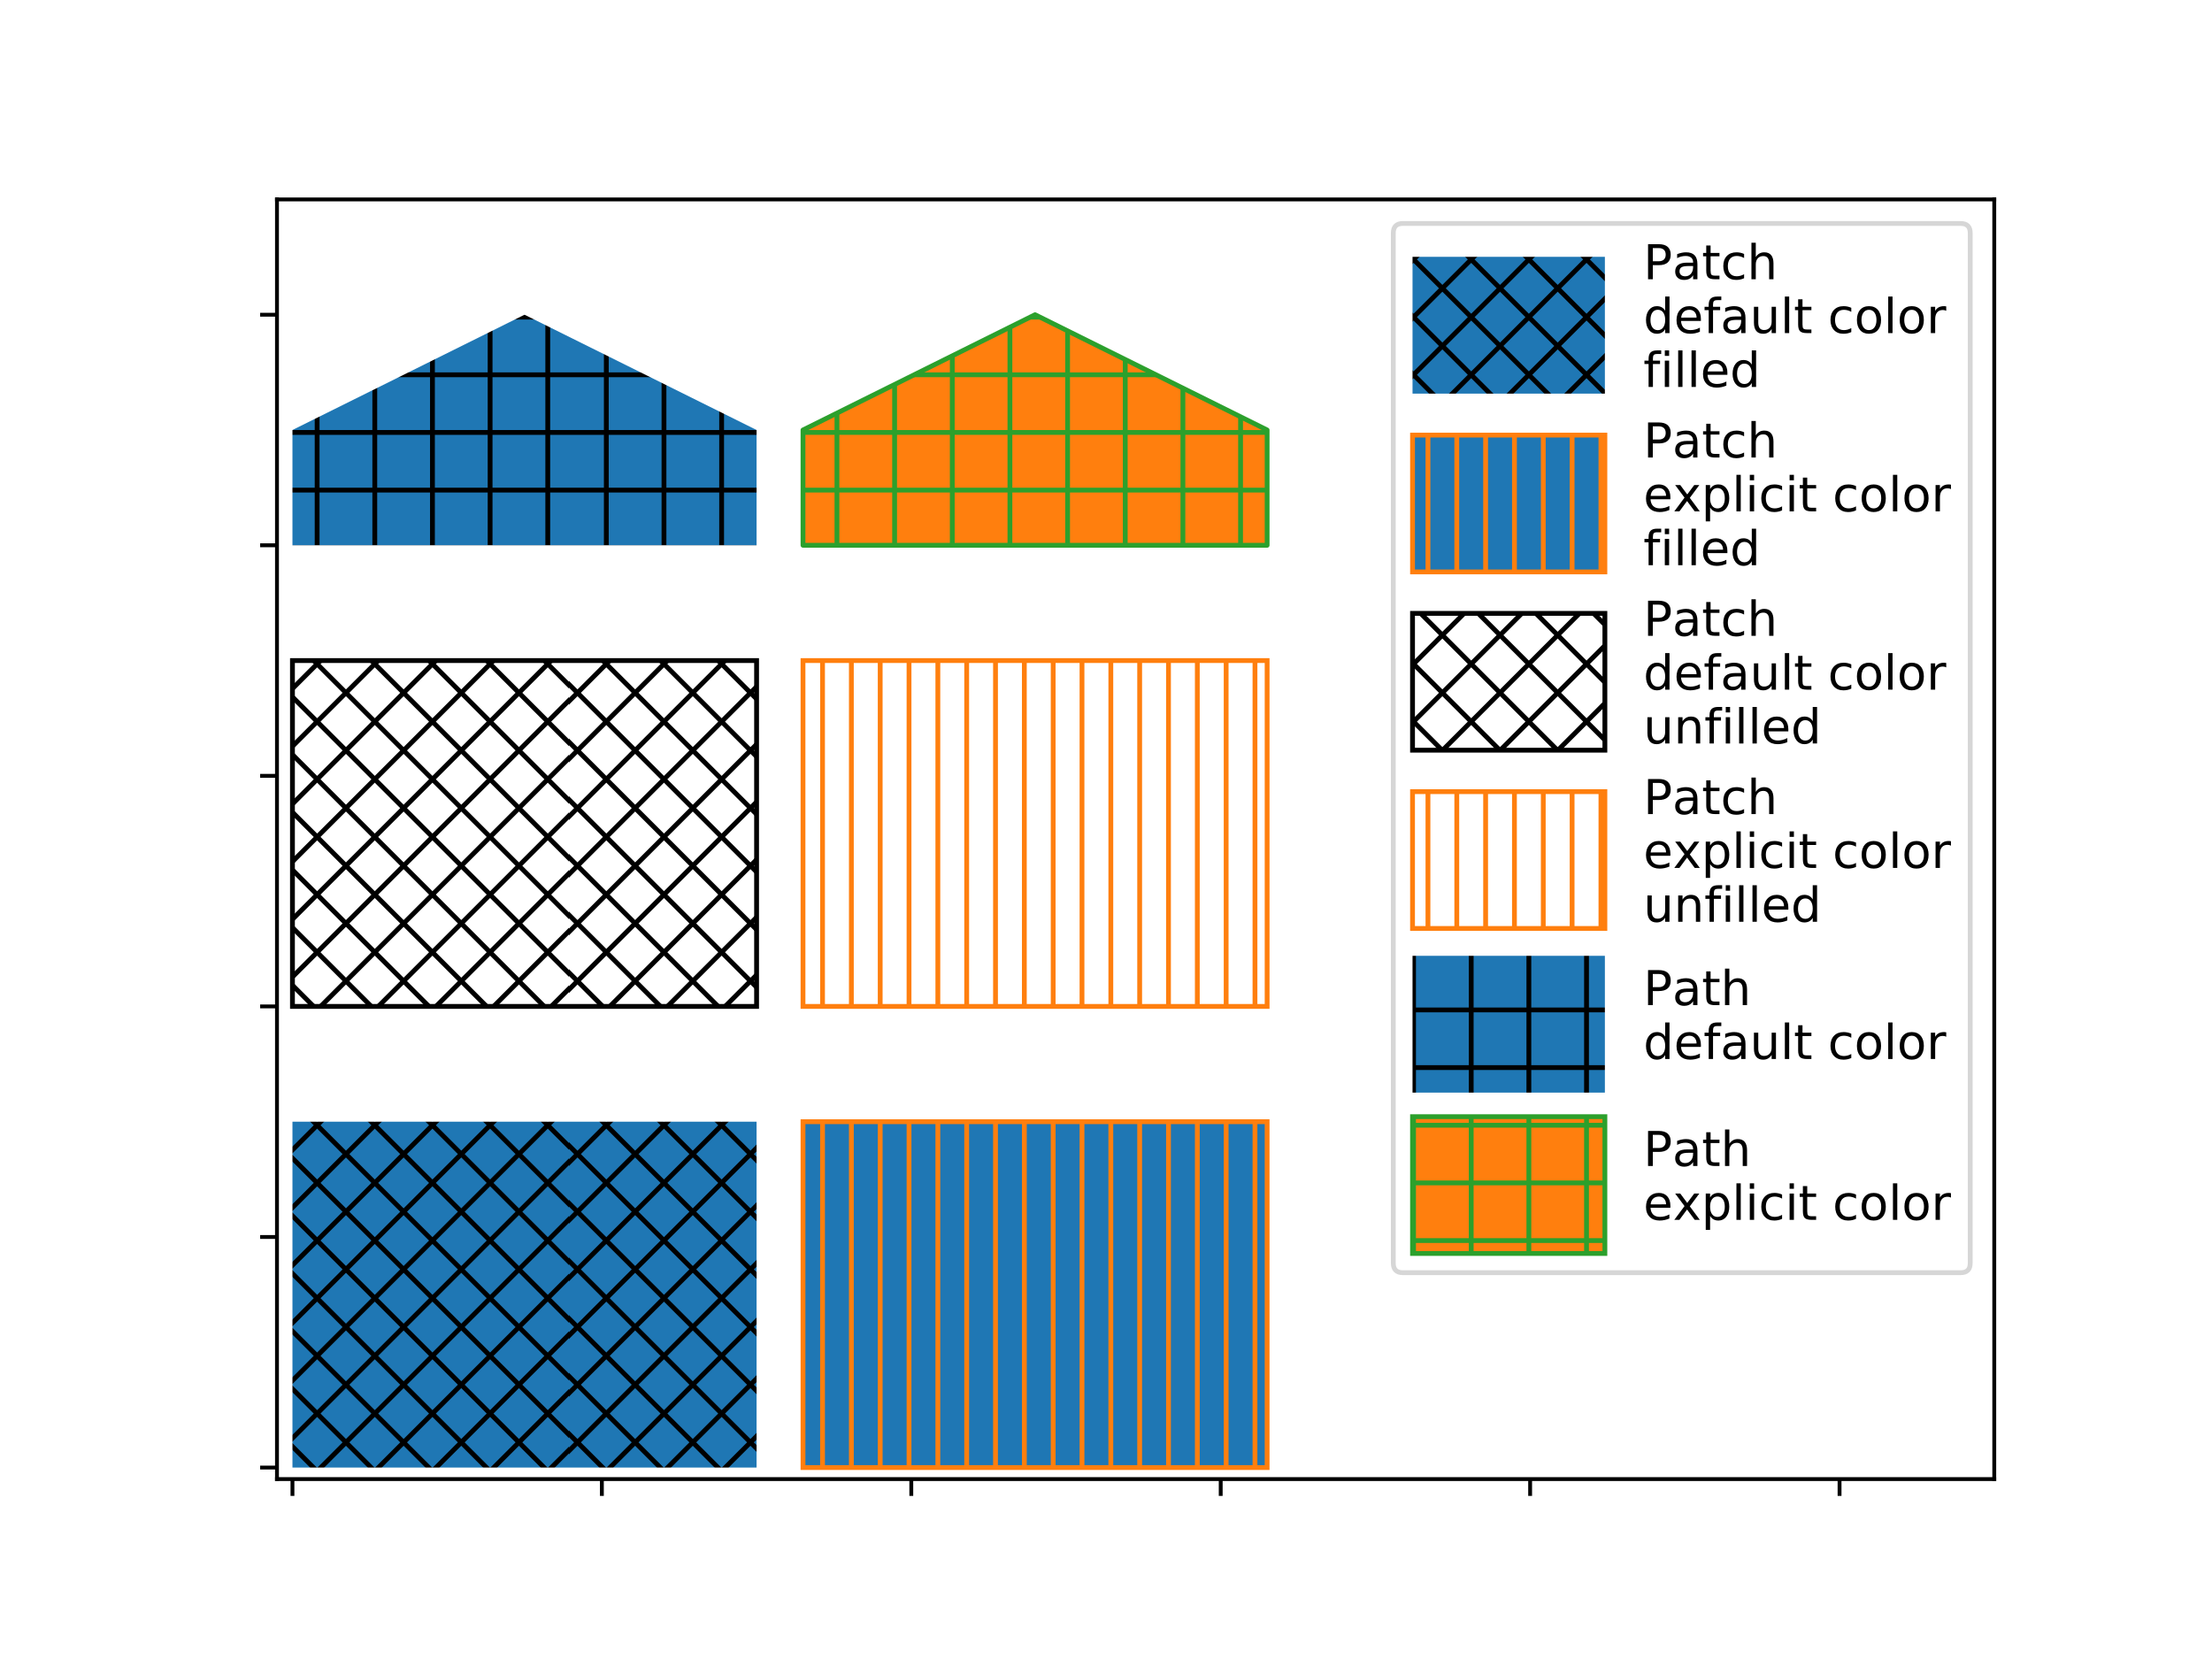
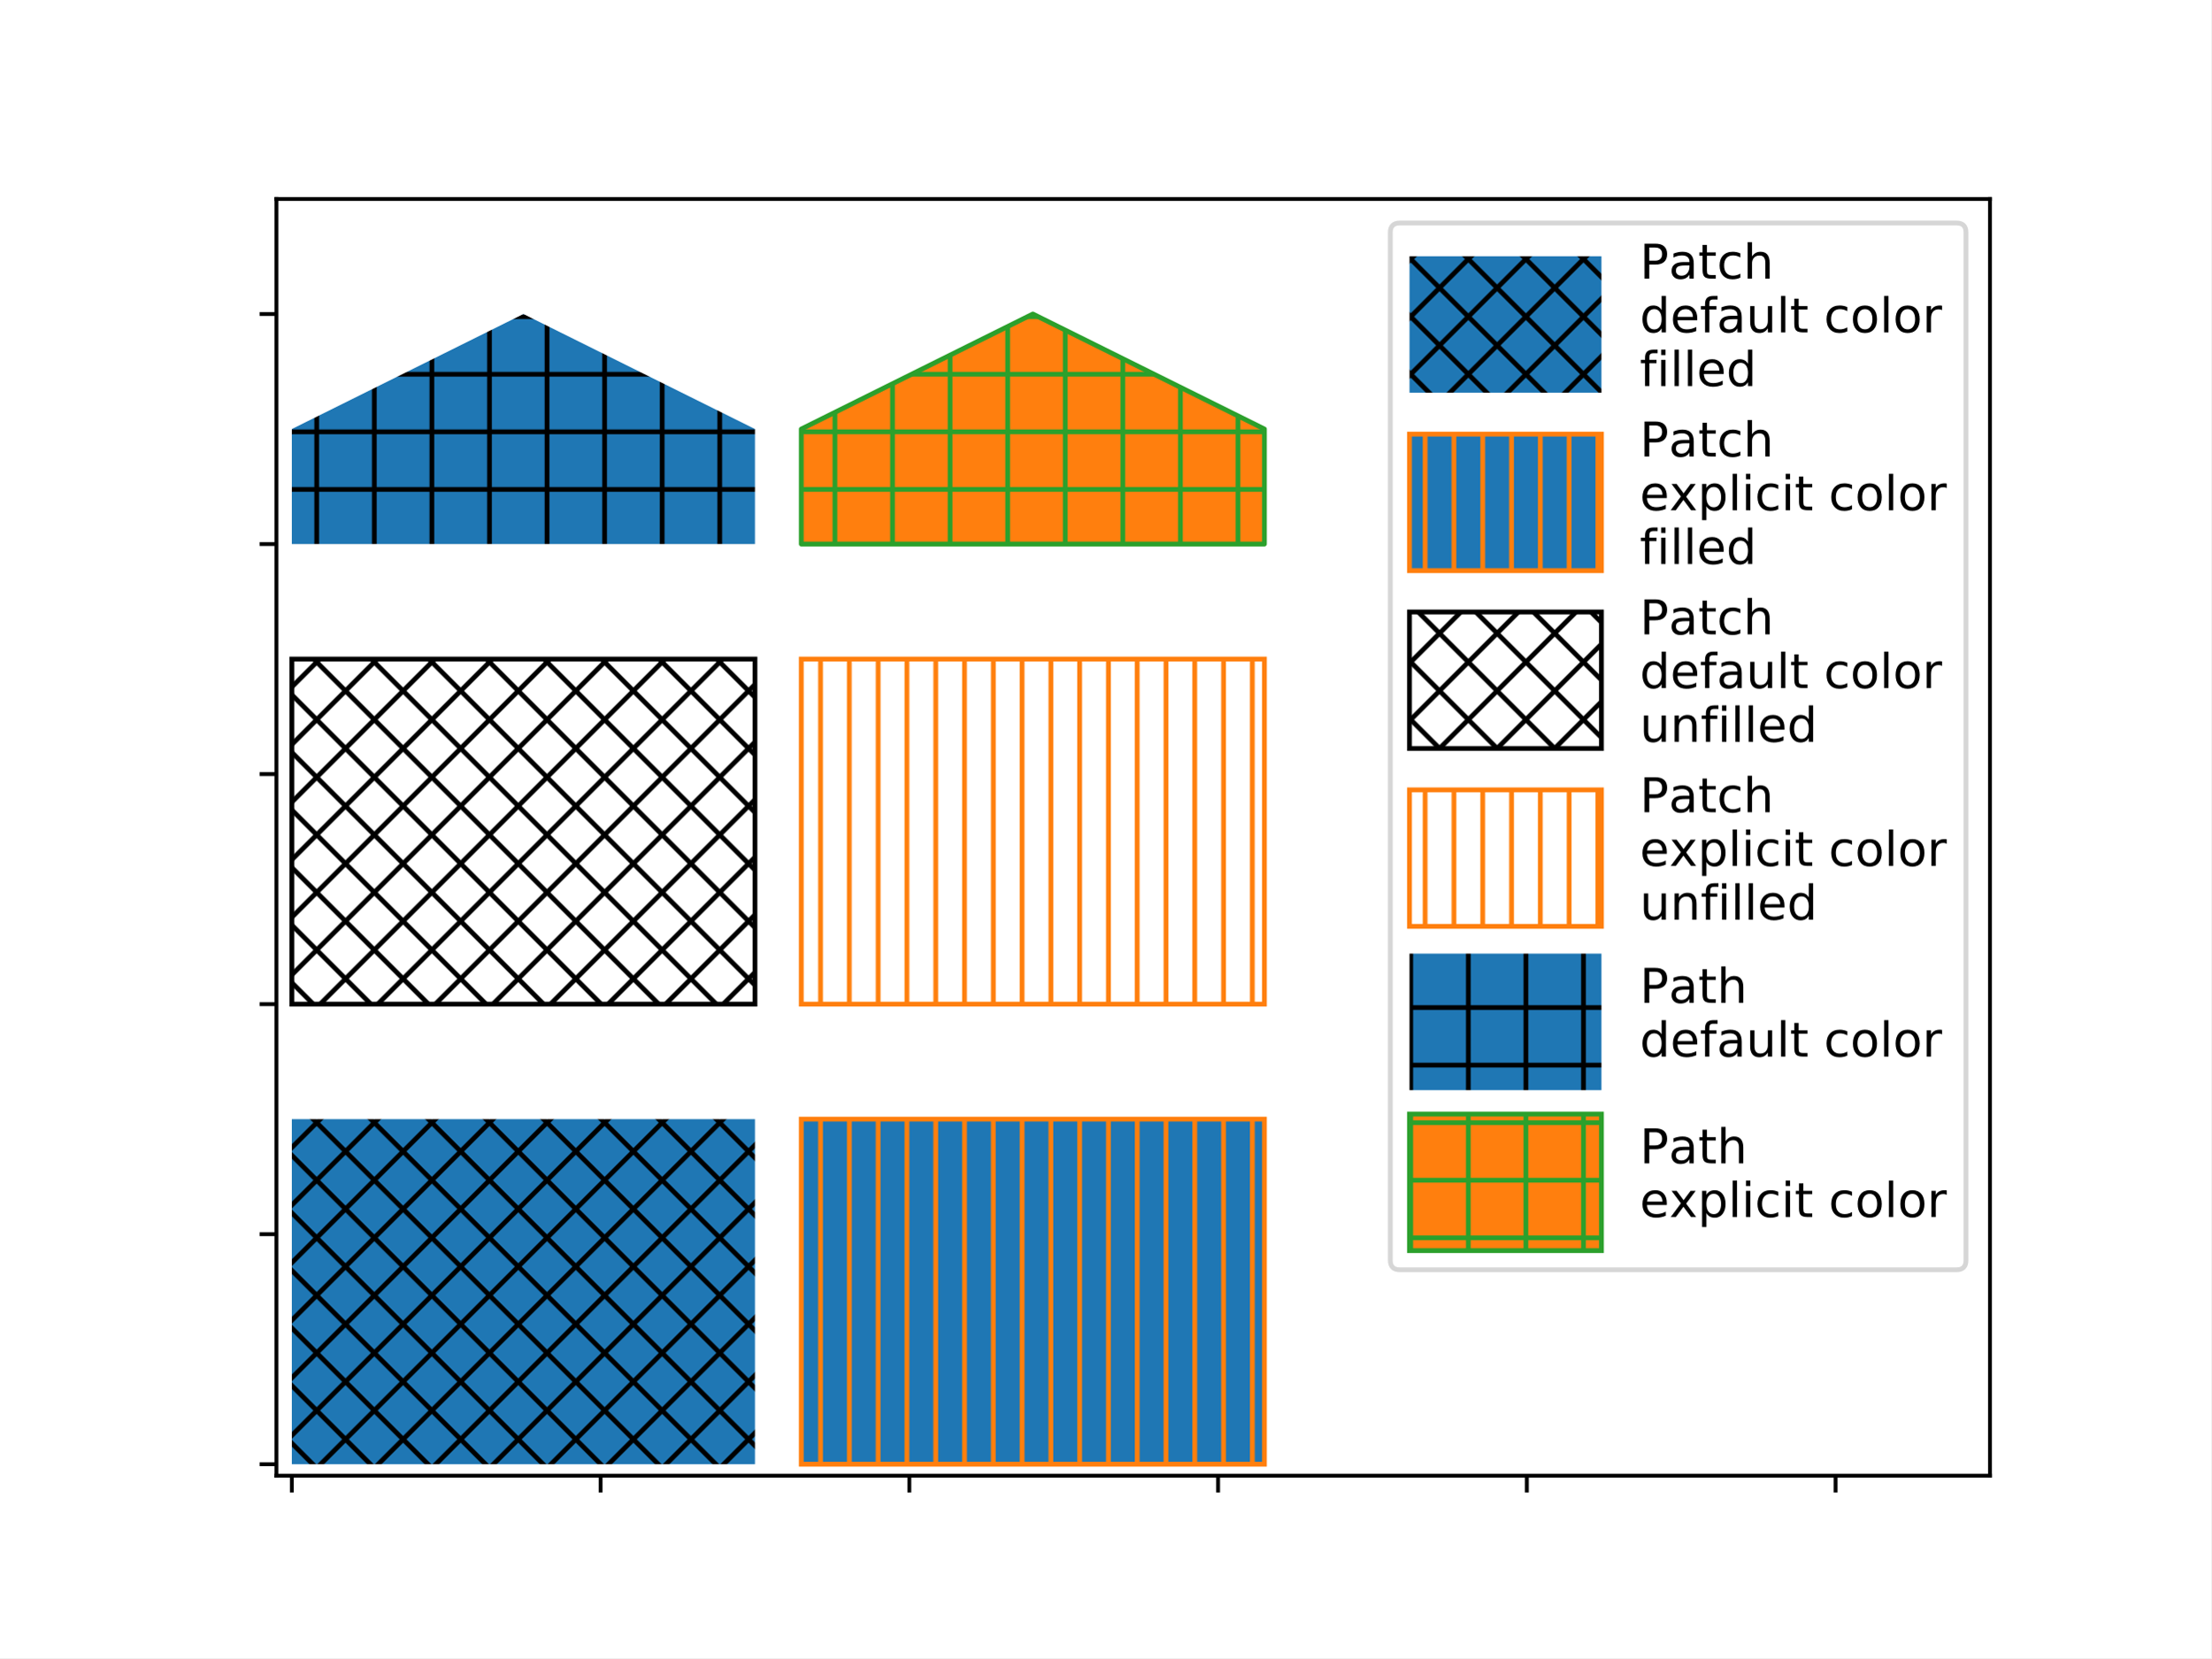
- <svg xmlns="http://www.w3.org/2000/svg" xmlns:xlink="http://www.w3.org/1999/xlink" height="345pt" version="1.1" viewBox="0 0 460 345" width="460pt">
+ <svg xmlns="http://www.w3.org/2000/svg" xmlns:xlink="http://www.w3.org/1999/xlink" height="345.6pt" version="1.1" viewBox="0 0 460.8 345.6" width="460.8pt">
  <defs>
    <style type="text/css">
*{stroke-linecap:butt;stroke-linejoin:round;}
  </style>
  </defs>
  <g id="figure_1">
    <g id="patch_1">
      <path d="M 0 345.6  L 460.8 345.6  L 460.8 0  L 0 0  z " style="fill:#ffffff;" />
    </g>
    <g id="axes_1">
      <g id="patch_2">
        <path d="M 57.6 307.584  L 414.72 307.584  L 414.72 41.472  L 57.6 41.472  z " style="fill:#ffffff;" />
      </g>
      <g id="PolyCollection_1">
        <path clip-path="url(#p767e995f29)" d="M 60.817 89.42  L 60.817 113.394  L 109.077 113.394  L 157.336 113.394  L 157.336 89.42  L 157.336 89.42  L 109.077 65.446  L 60.817 89.42  z " style="fill:url(#h2fab5c4d9e);" />
      </g>
      <g id="PolyCollection_2">
        <path clip-path="url(#p767e995f29)" d="M 166.988 89.42  L 166.988 113.394  L 215.248 113.394  L 263.507 113.394  L 263.507 89.42  L 263.507 89.42  L 215.248 65.446  L 166.988 89.42  z " style="fill:url(#hb7fd621e67);stroke:#2ca02c;" />
      </g>
      <g id="patch_3">
        <path clip-path="url(#p767e995f29)" d="M 60.817 305.187  L 157.336 305.187  L 157.336 233.264  L 60.817 233.264  z " style="fill:url(#h1703faea45);" />
      </g>
      <g id="patch_4">
        <path clip-path="url(#p767e995f29)" d="M 166.988 305.187  L 263.507 305.187  L 263.507 233.264  L 166.988 233.264  z " style="fill:url(#h372c7a7923);stroke:#ff7f0e;stroke-linejoin:miter;" />
      </g>
      <g id="patch_5">
        <path clip-path="url(#p767e995f29)" d="M 60.817 209.29  L 157.336 209.29  L 157.336 137.368  L 60.817 137.368  z " style="fill:url(#h39e198d6a2);stroke:#000000;stroke-linejoin:miter;" />
      </g>
      <g id="patch_6">
        <path clip-path="url(#p767e995f29)" d="M 166.988 209.29  L 263.507 209.29  L 263.507 137.368  L 166.988 137.368  z " style="fill:url(#hb51de64a6a);stroke:#ff7f0e;stroke-linejoin:miter;" />
      </g>
      <g id="matplotlib.axis_1">
        <g id="xtick_1">
          <g id="line2d_1">
            <defs>
              <path d="M 0 0  L 0 3.5  " id="m9d2d110954" style="stroke:#000000;stroke-width:0.8;" />
            </defs>
            <g>
              <use style="stroke:#000000;stroke-width:0.8;" x="60.817" xlink:href="#m9d2d110954" y="307.584" />
            </g>
          </g>
        </g>
        <g id="xtick_2">
          <g id="line2d_2">
            <g>
              <use style="stroke:#000000;stroke-width:0.8;" x="125.163" xlink:href="#m9d2d110954" y="307.584" />
            </g>
          </g>
        </g>
        <g id="xtick_3">
          <g id="line2d_3">
            <g>
              <use style="stroke:#000000;stroke-width:0.8;" x="189.509" xlink:href="#m9d2d110954" y="307.584" />
            </g>
          </g>
        </g>
        <g id="xtick_4">
          <g id="line2d_4">
            <g>
              <use style="stroke:#000000;stroke-width:0.8;" x="253.855" xlink:href="#m9d2d110954" y="307.584" />
            </g>
          </g>
        </g>
        <g id="xtick_5">
          <g id="line2d_5">
            <g>
              <use style="stroke:#000000;stroke-width:0.8;" x="318.201" xlink:href="#m9d2d110954" y="307.584" />
            </g>
          </g>
        </g>
        <g id="xtick_6">
          <g id="line2d_6">
            <g>
              <use style="stroke:#000000;stroke-width:0.8;" x="382.547" xlink:href="#m9d2d110954" y="307.584" />
            </g>
          </g>
        </g>
      </g>
      <g id="matplotlib.axis_2">
        <g id="ytick_1">
          <g id="line2d_7">
            <defs>
              <path d="M 0 0  L -3.5 0  " id="m691ed55a18" style="stroke:#000000;stroke-width:0.8;" />
            </defs>
            <g>
              <use style="stroke:#000000;stroke-width:0.8;" x="57.6" xlink:href="#m691ed55a18" y="305.187" />
            </g>
          </g>
        </g>
        <g id="ytick_2">
          <g id="line2d_8">
            <g>
              <use style="stroke:#000000;stroke-width:0.8;" x="57.6" xlink:href="#m691ed55a18" y="257.238" />
            </g>
          </g>
        </g>
        <g id="ytick_3">
          <g id="line2d_9">
            <g>
              <use style="stroke:#000000;stroke-width:0.8;" x="57.6" xlink:href="#m691ed55a18" y="209.29" />
            </g>
          </g>
        </g>
        <g id="ytick_4">
          <g id="line2d_10">
            <g>
              <use style="stroke:#000000;stroke-width:0.8;" x="57.6" xlink:href="#m691ed55a18" y="161.342" />
            </g>
          </g>
        </g>
        <g id="ytick_5">
          <g id="line2d_11">
            <g>
              <use style="stroke:#000000;stroke-width:0.8;" x="57.6" xlink:href="#m691ed55a18" y="113.394" />
            </g>
          </g>
        </g>
        <g id="ytick_6">
          <g id="line2d_12">
            <g>
              <use style="stroke:#000000;stroke-width:0.8;" x="57.6" xlink:href="#m691ed55a18" y="65.446" />
            </g>
          </g>
        </g>
      </g>
      <g id="patch_7">
        <path d="M 57.6 307.584  L 57.6 41.472  " style="fill:none;stroke:#000000;stroke-linecap:square;stroke-linejoin:miter;stroke-width:0.8;" />
      </g>
      <g id="patch_8">
        <path d="M 414.72 307.584  L 414.72 41.472  " style="fill:none;stroke:#000000;stroke-linecap:square;stroke-linejoin:miter;stroke-width:0.8;" />
      </g>
      <g id="patch_9">
        <path d="M 57.6 307.584  L 414.72 307.584  " style="fill:none;stroke:#000000;stroke-linecap:square;stroke-linejoin:miter;stroke-width:0.8;" />
      </g>
      <g id="patch_10">
        <path d="M 57.6 41.472  L 414.72 41.472  " style="fill:none;stroke:#000000;stroke-linecap:square;stroke-linejoin:miter;stroke-width:0.8;" />
      </g>
      <g id="legend_1">
        <g id="patch_11">
          <path d="M 291.745 264.667  L 407.72 264.667  Q 409.72 264.667 409.72 262.667  L 409.72 48.472  Q 409.72 46.472 407.72 46.472  L 291.745 46.472  Q 289.745 46.472 289.745 48.472  L 289.745 262.667  Q 289.745 264.667 291.745 264.667  z " style="fill:#ffffff;opacity:0.8;stroke:#cccccc;stroke-linejoin:miter;" />
        </g>
        <g id="patch_12">
          <path d="M 293.745 81.858  L 333.745 81.858  L 333.745 53.408  L 293.745 53.408  z " style="fill:url(#h1703faea45);" />
        </g>
        <g id="text_1">
          <defs>
            <path d="M 19.672 64.797  L 19.672 37.406  L 32.078 37.406  Q 38.969 37.406 42.719 40.969  Q 46.484 44.531 46.484 51.125  Q 46.484 57.672 42.719 61.234  Q 38.969 64.797 32.078 64.797  z M 9.812 72.906  L 32.078 72.906  Q 44.344 72.906 50.609 67.359  Q 56.891 61.812 56.891 51.125  Q 56.891 40.328 50.609 34.812  Q 44.344 29.297 32.078 29.297  L 19.672 29.297  L 19.672 0  L 9.812 0  z " id="DejaVuSans-50" />
            <path d="M 34.281 27.484  Q 23.391 27.484 19.188 25  Q 14.984 22.516 14.984 16.5  Q 14.984 11.719 18.141 8.906  Q 21.297 6.109 26.703 6.109  Q 34.188 6.109 38.703 11.406  Q 43.219 16.703 43.219 25.484  L 43.219 27.484  z M 52.203 31.203  L 52.203 0  L 43.219 0  L 43.219 8.297  Q 40.141 3.328 35.547 0.953  Q 30.953 -1.422 24.312 -1.422  Q 15.922 -1.422 10.953 3.297  Q 6 8.016 6 15.922  Q 6 25.141 12.172 29.828  Q 18.359 34.516 30.609 34.516  L 43.219 34.516  L 43.219 35.406  Q 43.219 41.609 39.141 45  Q 35.062 48.391 27.688 48.391  Q 23 48.391 18.547 47.266  Q 14.109 46.141 10.016 43.891  L 10.016 52.203  Q 14.938 54.109 19.578 55.047  Q 24.219 56 28.609 56  Q 40.484 56 46.344 49.844  Q 52.203 43.703 52.203 31.203  z " id="DejaVuSans-61" />
            <path d="M 18.312 70.219  L 18.312 54.688  L 36.812 54.688  L 36.812 47.703  L 18.312 47.703  L 18.312 18.016  Q 18.312 11.328 20.141 9.422  Q 21.969 7.516 27.594 7.516  L 36.812 7.516  L 36.812 0  L 27.594 0  Q 17.188 0 13.234 3.875  Q 9.281 7.766 9.281 18.016  L 9.281 47.703  L 2.688 47.703  L 2.688 54.688  L 9.281 54.688  L 9.281 70.219  z " id="DejaVuSans-74" />
            <path d="M 48.781 52.594  L 48.781 44.188  Q 44.969 46.297 41.141 47.344  Q 37.312 48.391 33.406 48.391  Q 24.656 48.391 19.812 42.844  Q 14.984 37.312 14.984 27.297  Q 14.984 17.281 19.812 11.734  Q 24.656 6.203 33.406 6.203  Q 37.312 6.203 41.141 7.25  Q 44.969 8.297 48.781 10.406  L 48.781 2.094  Q 45.016 0.344 40.984 -0.531  Q 36.969 -1.422 32.422 -1.422  Q 20.062 -1.422 12.781 6.344  Q 5.516 14.109 5.516 27.297  Q 5.516 40.672 12.859 48.328  Q 20.219 56 33.016 56  Q 37.156 56 41.109 55.141  Q 45.062 54.297 48.781 52.594  z " id="DejaVuSans-63" />
            <path d="M 54.891 33.016  L 54.891 0  L 45.906 0  L 45.906 32.719  Q 45.906 40.484 42.875 44.328  Q 39.844 48.188 33.797 48.188  Q 26.516 48.188 22.312 43.547  Q 18.109 38.922 18.109 30.906  L 18.109 0  L 9.078 0  L 9.078 75.984  L 18.109 75.984  L 18.109 46.188  Q 21.344 51.125 25.703 53.562  Q 30.078 56 35.797 56  Q 45.219 56 50.047 50.172  Q 54.891 44.344 54.891 33.016  z " id="DejaVuSans-68" />
          </defs>
          <g transform="translate(341.745 58.07044)scale(0.1 -0.1)">
            <use xlink:href="#DejaVuSans-50" />
            <use x="60.24" xlink:href="#DejaVuSans-61" />
            <use x="121.52" xlink:href="#DejaVuSans-74" />
            <use x="160.729" xlink:href="#DejaVuSans-63" />
            <use x="215.709" xlink:href="#DejaVuSans-68" />
          </g>
          <defs>
            <path d="M 45.406 46.391  L 45.406 75.984  L 54.391 75.984  L 54.391 0  L 45.406 0  L 45.406 8.203  Q 42.578 3.328 38.25 0.953  Q 33.938 -1.422 27.875 -1.422  Q 17.969 -1.422 11.734 6.484  Q 5.516 14.406 5.516 27.297  Q 5.516 40.188 11.734 48.094  Q 17.969 56 27.875 56  Q 33.938 56 38.25 53.625  Q 42.578 51.266 45.406 46.391  z M 14.797 27.297  Q 14.797 17.391 18.875 11.75  Q 22.953 6.109 30.078 6.109  Q 37.203 6.109 41.297 11.75  Q 45.406 17.391 45.406 27.297  Q 45.406 37.203 41.297 42.844  Q 37.203 48.484 30.078 48.484  Q 22.953 48.484 18.875 42.844  Q 14.797 37.203 14.797 27.297  z " id="DejaVuSans-64" />
            <path d="M 56.203 29.594  L 56.203 25.203  L 14.891 25.203  Q 15.484 15.922 20.484 11.062  Q 25.484 6.203 34.422 6.203  Q 39.594 6.203 44.453 7.469  Q 49.312 8.734 54.109 11.281  L 54.109 2.781  Q 49.266 0.734 44.188 -0.344  Q 39.109 -1.422 33.891 -1.422  Q 20.797 -1.422 13.156 6.188  Q 5.516 13.812 5.516 26.812  Q 5.516 40.234 12.766 48.109  Q 20.016 56 32.328 56  Q 43.359 56 49.781 48.891  Q 56.203 41.797 56.203 29.594  z M 47.219 32.234  Q 47.125 39.594 43.094 43.984  Q 39.062 48.391 32.422 48.391  Q 24.906 48.391 20.391 44.141  Q 15.875 39.891 15.188 32.172  z " id="DejaVuSans-65" />
            <path d="M 37.109 75.984  L 37.109 68.5  L 28.516 68.5  Q 23.688 68.5 21.797 66.547  Q 19.922 64.594 19.922 59.516  L 19.922 54.688  L 34.719 54.688  L 34.719 47.703  L 19.922 47.703  L 19.922 0  L 10.891 0  L 10.891 47.703  L 2.297 47.703  L 2.297 54.688  L 10.891 54.688  L 10.891 58.5  Q 10.891 67.625 15.141 71.797  Q 19.391 75.984 28.609 75.984  z " id="DejaVuSans-66" />
            <path d="M 8.5 21.578  L 8.5 54.688  L 17.484 54.688  L 17.484 21.922  Q 17.484 14.156 20.5 10.266  Q 23.531 6.391 29.594 6.391  Q 36.859 6.391 41.078 11.031  Q 45.312 15.672 45.312 23.688  L 45.312 54.688  L 54.297 54.688  L 54.297 0  L 45.312 0  L 45.312 8.406  Q 42.047 3.422 37.719 1  Q 33.406 -1.422 27.688 -1.422  Q 18.266 -1.422 13.375 4.438  Q 8.5 10.297 8.5 21.578  z M 31.109 56  z " id="DejaVuSans-75" />
            <path d="M 9.422 75.984  L 18.406 75.984  L 18.406 0  L 9.422 0  z " id="DejaVuSans-6c" />
            <path id="DejaVuSans-20" />
            <path d="M 30.609 48.391  Q 23.391 48.391 19.188 42.75  Q 14.984 37.109 14.984 27.297  Q 14.984 17.484 19.156 11.844  Q 23.344 6.203 30.609 6.203  Q 37.797 6.203 41.984 11.859  Q 46.188 17.531 46.188 27.297  Q 46.188 37.016 41.984 42.703  Q 37.797 48.391 30.609 48.391  z M 30.609 56  Q 42.328 56 49.016 48.375  Q 55.719 40.766 55.719 27.297  Q 55.719 13.875 49.016 6.219  Q 42.328 -1.422 30.609 -1.422  Q 18.844 -1.422 12.172 6.219  Q 5.516 13.875 5.516 27.297  Q 5.516 40.766 12.172 48.375  Q 18.844 56 30.609 56  z " id="DejaVuSans-6f" />
            <path d="M 41.109 46.297  Q 39.594 47.172 37.812 47.578  Q 36.031 48 33.891 48  Q 26.266 48 22.188 43.047  Q 18.109 38.094 18.109 28.812  L 18.109 0  L 9.078 0  L 9.078 54.688  L 18.109 54.688  L 18.109 46.188  Q 20.953 51.172 25.484 53.578  Q 30.031 56 36.531 56  Q 37.453 56 38.578 55.875  Q 39.703 55.766 41.062 55.516  z " id="DejaVuSans-72" />
          </defs>
          <g transform="translate(341.745 69.26825)scale(0.1 -0.1)">
            <use xlink:href="#DejaVuSans-64" />
            <use x="63.477" xlink:href="#DejaVuSans-65" />
            <use x="125" xlink:href="#DejaVuSans-66" />
            <use x="160.205" xlink:href="#DejaVuSans-61" />
            <use x="221.484" xlink:href="#DejaVuSans-75" />
            <use x="284.863" xlink:href="#DejaVuSans-6c" />
            <use x="312.646" xlink:href="#DejaVuSans-74" />
            <use x="351.855" xlink:href="#DejaVuSans-20" />
            <use x="383.643" xlink:href="#DejaVuSans-63" />
            <use x="438.623" xlink:href="#DejaVuSans-6f" />
            <use x="499.805" xlink:href="#DejaVuSans-6c" />
            <use x="527.588" xlink:href="#DejaVuSans-6f" />
            <use x="588.77" xlink:href="#DejaVuSans-72" />
          </g>
          <defs>
            <path d="M 9.422 54.688  L 18.406 54.688  L 18.406 0  L 9.422 0  z M 9.422 75.984  L 18.406 75.984  L 18.406 64.594  L 9.422 64.594  z " id="DejaVuSans-69" />
          </defs>
          <g transform="translate(341.745 80.46606)scale(0.1 -0.1)">
            <use xlink:href="#DejaVuSans-66" />
            <use x="35.205" xlink:href="#DejaVuSans-69" />
            <use x="62.988" xlink:href="#DejaVuSans-6c" />
            <use x="90.771" xlink:href="#DejaVuSans-6c" />
            <use x="118.555" xlink:href="#DejaVuSans-65" />
            <use x="180.078" xlink:href="#DejaVuSans-64" />
          </g>
        </g>
        <g id="patch_13">
          <path d="M 293.745 118.932  L 333.745 118.932  L 333.745 90.482  L 293.745 90.482  z " style="fill:url(#h372c7a7923);stroke:#ff7f0e;stroke-linejoin:miter;" />
        </g>
        <g id="text_2">
          <g transform="translate(341.745 95.14419)scale(0.1 -0.1)">
            <use xlink:href="#DejaVuSans-50" />
            <use x="60.24" xlink:href="#DejaVuSans-61" />
            <use x="121.52" xlink:href="#DejaVuSans-74" />
            <use x="160.729" xlink:href="#DejaVuSans-63" />
            <use x="215.709" xlink:href="#DejaVuSans-68" />
          </g>
          <defs>
            <path d="M 54.891 54.688  L 35.109 28.078  L 55.906 0  L 45.312 0  L 29.391 21.484  L 13.484 0  L 2.875 0  L 24.125 28.609  L 4.688 54.688  L 15.281 54.688  L 29.781 35.203  L 44.281 54.688  z " id="DejaVuSans-78" />
            <path d="M 18.109 8.203  L 18.109 -20.797  L 9.078 -20.797  L 9.078 54.688  L 18.109 54.688  L 18.109 46.391  Q 20.953 51.266 25.266 53.625  Q 29.594 56 35.594 56  Q 45.562 56 51.781 48.094  Q 58.016 40.188 58.016 27.297  Q 58.016 14.406 51.781 6.484  Q 45.562 -1.422 35.594 -1.422  Q 29.594 -1.422 25.266 0.953  Q 20.953 3.328 18.109 8.203  z M 48.688 27.297  Q 48.688 37.203 44.609 42.844  Q 40.531 48.484 33.406 48.484  Q 26.266 48.484 22.188 42.844  Q 18.109 37.203 18.109 27.297  Q 18.109 17.391 22.188 11.75  Q 26.266 6.109 33.406 6.109  Q 40.531 6.109 44.609 11.75  Q 48.688 17.391 48.688 27.297  z " id="DejaVuSans-70" />
          </defs>
          <g transform="translate(341.745 106.342)scale(0.1 -0.1)">
            <use xlink:href="#DejaVuSans-65" />
            <use x="61.508" xlink:href="#DejaVuSans-78" />
            <use x="120.688" xlink:href="#DejaVuSans-70" />
            <use x="184.164" xlink:href="#DejaVuSans-6c" />
            <use x="211.947" xlink:href="#DejaVuSans-69" />
            <use x="239.73" xlink:href="#DejaVuSans-63" />
            <use x="294.711" xlink:href="#DejaVuSans-69" />
            <use x="322.494" xlink:href="#DejaVuSans-74" />
            <use x="361.703" xlink:href="#DejaVuSans-20" />
            <use x="393.49" xlink:href="#DejaVuSans-63" />
            <use x="448.471" xlink:href="#DejaVuSans-6f" />
            <use x="509.652" xlink:href="#DejaVuSans-6c" />
            <use x="537.436" xlink:href="#DejaVuSans-6f" />
            <use x="598.617" xlink:href="#DejaVuSans-72" />
          </g>
          <g transform="translate(341.745 117.5398)scale(0.1 -0.1)">
            <use xlink:href="#DejaVuSans-66" />
            <use x="35.205" xlink:href="#DejaVuSans-69" />
            <use x="62.988" xlink:href="#DejaVuSans-6c" />
            <use x="90.771" xlink:href="#DejaVuSans-6c" />
            <use x="118.555" xlink:href="#DejaVuSans-65" />
            <use x="180.078" xlink:href="#DejaVuSans-64" />
          </g>
        </g>
        <g id="patch_14">
          <path d="M 293.745 156.006  L 333.745 156.006  L 333.745 127.556  L 293.745 127.556  z " style="fill:url(#h39e198d6a2);stroke:#000000;stroke-linejoin:miter;" />
        </g>
        <g id="text_3">
          <g transform="translate(341.745 132.2179)scale(0.1 -0.1)">
            <use xlink:href="#DejaVuSans-50" />
            <use x="60.24" xlink:href="#DejaVuSans-61" />
            <use x="121.52" xlink:href="#DejaVuSans-74" />
            <use x="160.729" xlink:href="#DejaVuSans-63" />
            <use x="215.709" xlink:href="#DejaVuSans-68" />
          </g>
          <g transform="translate(341.745 143.4158)scale(0.1 -0.1)">
            <use xlink:href="#DejaVuSans-64" />
            <use x="63.477" xlink:href="#DejaVuSans-65" />
            <use x="125" xlink:href="#DejaVuSans-66" />
            <use x="160.205" xlink:href="#DejaVuSans-61" />
            <use x="221.484" xlink:href="#DejaVuSans-75" />
            <use x="284.863" xlink:href="#DejaVuSans-6c" />
            <use x="312.646" xlink:href="#DejaVuSans-74" />
            <use x="351.855" xlink:href="#DejaVuSans-20" />
            <use x="383.643" xlink:href="#DejaVuSans-63" />
            <use x="438.623" xlink:href="#DejaVuSans-6f" />
            <use x="499.805" xlink:href="#DejaVuSans-6c" />
            <use x="527.588" xlink:href="#DejaVuSans-6f" />
            <use x="588.77" xlink:href="#DejaVuSans-72" />
          </g>
          <defs>
            <path d="M 54.891 33.016  L 54.891 0  L 45.906 0  L 45.906 32.719  Q 45.906 40.484 42.875 44.328  Q 39.844 48.188 33.797 48.188  Q 26.516 48.188 22.312 43.547  Q 18.109 38.922 18.109 30.906  L 18.109 0  L 9.078 0  L 9.078 54.688  L 18.109 54.688  L 18.109 46.188  Q 21.344 51.125 25.703 53.562  Q 30.078 56 35.797 56  Q 45.219 56 50.047 50.172  Q 54.891 44.344 54.891 33.016  z " id="DejaVuSans-6e" />
          </defs>
          <g transform="translate(341.745 154.6136)scale(0.1 -0.1)">
            <use xlink:href="#DejaVuSans-75" />
            <use x="63.379" xlink:href="#DejaVuSans-6e" />
            <use x="126.758" xlink:href="#DejaVuSans-66" />
            <use x="161.963" xlink:href="#DejaVuSans-69" />
            <use x="189.746" xlink:href="#DejaVuSans-6c" />
            <use x="217.529" xlink:href="#DejaVuSans-6c" />
            <use x="245.312" xlink:href="#DejaVuSans-65" />
            <use x="306.836" xlink:href="#DejaVuSans-64" />
          </g>
        </g>
        <g id="patch_15">
          <path d="M 293.745 193.079  L 333.745 193.079  L 333.745 164.629  L 293.745 164.629  z " style="fill:url(#hb51de64a6a);stroke:#ff7f0e;stroke-linejoin:miter;" />
        </g>
        <g id="text_4">
          <g transform="translate(341.745 169.2917)scale(0.1 -0.1)">
            <use xlink:href="#DejaVuSans-50" />
            <use x="60.24" xlink:href="#DejaVuSans-61" />
            <use x="121.52" xlink:href="#DejaVuSans-74" />
            <use x="160.729" xlink:href="#DejaVuSans-63" />
            <use x="215.709" xlink:href="#DejaVuSans-68" />
          </g>
          <g transform="translate(341.745 180.4895)scale(0.1 -0.1)">
            <use xlink:href="#DejaVuSans-65" />
            <use x="61.508" xlink:href="#DejaVuSans-78" />
            <use x="120.688" xlink:href="#DejaVuSans-70" />
            <use x="184.164" xlink:href="#DejaVuSans-6c" />
            <use x="211.947" xlink:href="#DejaVuSans-69" />
            <use x="239.73" xlink:href="#DejaVuSans-63" />
            <use x="294.711" xlink:href="#DejaVuSans-69" />
            <use x="322.494" xlink:href="#DejaVuSans-74" />
            <use x="361.703" xlink:href="#DejaVuSans-20" />
            <use x="393.49" xlink:href="#DejaVuSans-63" />
            <use x="448.471" xlink:href="#DejaVuSans-6f" />
            <use x="509.652" xlink:href="#DejaVuSans-6c" />
            <use x="537.436" xlink:href="#DejaVuSans-6f" />
            <use x="598.617" xlink:href="#DejaVuSans-72" />
          </g>
          <g transform="translate(341.745 191.6873)scale(0.1 -0.1)">
            <use xlink:href="#DejaVuSans-75" />
            <use x="63.379" xlink:href="#DejaVuSans-6e" />
            <use x="126.758" xlink:href="#DejaVuSans-66" />
            <use x="161.963" xlink:href="#DejaVuSans-69" />
            <use x="189.746" xlink:href="#DejaVuSans-6c" />
            <use x="217.529" xlink:href="#DejaVuSans-6c" />
            <use x="245.312" xlink:href="#DejaVuSans-65" />
            <use x="306.836" xlink:href="#DejaVuSans-64" />
          </g>
        </g>
        <g id="patch_16">
          <path d="M 293.745 227.217  L 333.745 227.217  L 333.745 198.767  L 293.745 198.767  z " style="fill:url(#h2fab5c4d9e);" />
        </g>
        <g id="text_5">
          <g transform="translate(341.745 209.0283)scale(0.1 -0.1)">
            <use xlink:href="#DejaVuSans-50" />
            <use x="60.24" xlink:href="#DejaVuSans-61" />
            <use x="121.52" xlink:href="#DejaVuSans-74" />
            <use x="160.729" xlink:href="#DejaVuSans-68" />
          </g>
          <g transform="translate(341.745 220.2261)scale(0.1 -0.1)">
            <use xlink:href="#DejaVuSans-64" />
            <use x="63.477" xlink:href="#DejaVuSans-65" />
            <use x="125" xlink:href="#DejaVuSans-66" />
            <use x="160.205" xlink:href="#DejaVuSans-61" />
            <use x="221.484" xlink:href="#DejaVuSans-75" />
            <use x="284.863" xlink:href="#DejaVuSans-6c" />
            <use x="312.646" xlink:href="#DejaVuSans-74" />
            <use x="351.855" xlink:href="#DejaVuSans-20" />
            <use x="383.643" xlink:href="#DejaVuSans-63" />
            <use x="438.623" xlink:href="#DejaVuSans-6f" />
            <use x="499.805" xlink:href="#DejaVuSans-6c" />
            <use x="527.588" xlink:href="#DejaVuSans-6f" />
            <use x="588.77" xlink:href="#DejaVuSans-72" />
          </g>
        </g>
        <g id="patch_17">
          <path d="M 293.745 260.667  L 333.745 260.667  L 333.745 232.217  L 293.745 232.217  z " style="fill:url(#hb7fd621e67);stroke:#2ca02c;stroke-linejoin:miter;" />
        </g>
        <g id="text_6">
          <g transform="translate(341.745 242.4783)scale(0.1 -0.1)">
            <use xlink:href="#DejaVuSans-50" />
            <use x="60.24" xlink:href="#DejaVuSans-61" />
            <use x="121.52" xlink:href="#DejaVuSans-74" />
            <use x="160.729" xlink:href="#DejaVuSans-68" />
          </g>
          <g transform="translate(341.745 253.6761)scale(0.1 -0.1)">
            <use xlink:href="#DejaVuSans-65" />
            <use x="61.508" xlink:href="#DejaVuSans-78" />
            <use x="120.688" xlink:href="#DejaVuSans-70" />
            <use x="184.164" xlink:href="#DejaVuSans-6c" />
            <use x="211.947" xlink:href="#DejaVuSans-69" />
            <use x="239.73" xlink:href="#DejaVuSans-63" />
            <use x="294.711" xlink:href="#DejaVuSans-69" />
            <use x="322.494" xlink:href="#DejaVuSans-74" />
            <use x="361.703" xlink:href="#DejaVuSans-20" />
            <use x="393.49" xlink:href="#DejaVuSans-63" />
            <use x="448.471" xlink:href="#DejaVuSans-6f" />
            <use x="509.652" xlink:href="#DejaVuSans-6c" />
            <use x="537.436" xlink:href="#DejaVuSans-6f" />
            <use x="598.617" xlink:href="#DejaVuSans-72" />
          </g>
        </g>
      </g>
    </g>
  </g>
  <defs>
    <clipPath id="p767e995f29">
      <rect height="266.112" width="357.12" x="57.6" y="41.472" />
    </clipPath>
  </defs>
  <defs>
    <pattern height="72" id="h2fab5c4d9e" patternUnits="userSpaceOnUse" width="72" x="0" y="0">
      <rect fill="#1f77b4" height="73" width="73" x="0" y="0" />
      <path d="M 0 66  L 72 66  M 0 54  L 72 54  M 0 42  L 72 42  M 0 30  L 72 30  M 0 18  L 72 18  M 0 6  L 72 6  M 6 72  L 6 0  M 18 72  L 18 0  M 30 72  L 30 0  M 42 72  L 42 0  M 54 72  L 54 0  M 66 72  L 66 0  " style="fill:#000000;stroke:#000000;stroke-linecap:butt;stroke-linejoin:miter;stroke-width:1.0;" />
    </pattern>
    <pattern height="72" id="hb7fd621e67" patternUnits="userSpaceOnUse" width="72" x="0" y="0">
      <rect fill="#ff7f0e" height="73" width="73" x="0" y="0" />
      <path d="M 0 66  L 72 66  M 0 54  L 72 54  M 0 42  L 72 42  M 0 30  L 72 30  M 0 18  L 72 18  M 0 6  L 72 6  M 6 72  L 6 0  M 18 72  L 18 0  M 30 72  L 30 0  M 42 72  L 42 0  M 54 72  L 54 0  M 66 72  L 66 0  " style="fill:#2ca02c;stroke:#2ca02c;stroke-linecap:butt;stroke-linejoin:miter;stroke-width:1.0;" />
    </pattern>
    <pattern height="72" id="h1703faea45" patternUnits="userSpaceOnUse" width="72" x="0" y="0">
      <rect fill="#1f77b4" height="73" width="73" x="0" y="0" />
      <path d="M -36 36  L 36 -36  M -30 42  L 42 -30  M -24 48  L 48 -24  M -18 54  L 54 -18  M -12 60  L 60 -12  M -6 66  L 66 -6  M 0 72  L 72 0  M 6 78  L 78 6  M 12 84  L 84 12  M 18 90  L 90 18  M 24 96  L 96 24  M 30 102  L 102 30  M 36 108  L 108 36  M -36 36  L 36 108  M -30 30  L 42 102  M -24 24  L 48 96  M -18 18  L 54 90  M -12 12  L 60 84  M -6 6  L 66 78  M 0 0  L 72 72  M 6 -6  L 78 66  M 12 -12  L 84 60  M 18 -18  L 90 54  M 24 -24  L 96 48  M 30 -30  L 102 42  M 36 -36  L 108 36  " style="fill:#000000;stroke:#000000;stroke-linecap:butt;stroke-linejoin:miter;stroke-width:1.0;" />
    </pattern>
    <pattern height="72" id="h372c7a7923" patternUnits="userSpaceOnUse" width="72" x="0" y="0">
      <rect fill="#1f77b4" height="73" width="73" x="0" y="0" />
      <path d="M 3 72  L 3 0  M 9 72  L 9 0  M 15 72  L 15 0  M 21 72  L 21 0  M 27 72  L 27 0  M 33 72  L 33 0  M 39 72  L 39 0  M 45 72  L 45 0  M 51 72  L 51 0  M 57 72  L 57 0  M 63 72  L 63 0  M 69 72  L 69 0  " style="fill:#ff7f0e;stroke:#ff7f0e;stroke-linecap:butt;stroke-linejoin:miter;stroke-width:1.0;" />
    </pattern>
    <pattern height="72" id="h39e198d6a2" patternUnits="userSpaceOnUse" width="72" x="0" y="0">
      <rect fill="none" height="73" width="73" x="0" y="0" />
      <path d="M -36 36  L 36 -36  M -30 42  L 42 -30  M -24 48  L 48 -24  M -18 54  L 54 -18  M -12 60  L 60 -12  M -6 66  L 66 -6  M 0 72  L 72 0  M 6 78  L 78 6  M 12 84  L 84 12  M 18 90  L 90 18  M 24 96  L 96 24  M 30 102  L 102 30  M 36 108  L 108 36  M -36 36  L 36 108  M -30 30  L 42 102  M -24 24  L 48 96  M -18 18  L 54 90  M -12 12  L 60 84  M -6 6  L 66 78  M 0 0  L 72 72  M 6 -6  L 78 66  M 12 -12  L 84 60  M 18 -18  L 90 54  M 24 -24  L 96 48  M 30 -30  L 102 42  M 36 -36  L 108 36  " style="fill:#000000;stroke:#000000;stroke-linecap:butt;stroke-linejoin:miter;stroke-width:1.0;" />
    </pattern>
    <pattern height="72" id="hb51de64a6a" patternUnits="userSpaceOnUse" width="72" x="0" y="0">
      <rect fill="none" height="73" width="73" x="0" y="0" />
      <path d="M 3 72  L 3 0  M 9 72  L 9 0  M 15 72  L 15 0  M 21 72  L 21 0  M 27 72  L 27 0  M 33 72  L 33 0  M 39 72  L 39 0  M 45 72  L 45 0  M 51 72  L 51 0  M 57 72  L 57 0  M 63 72  L 63 0  M 69 72  L 69 0  " style="fill:#ff7f0e;stroke:#ff7f0e;stroke-linecap:butt;stroke-linejoin:miter;stroke-width:1.0;" />
    </pattern>
  </defs>
</svg>
